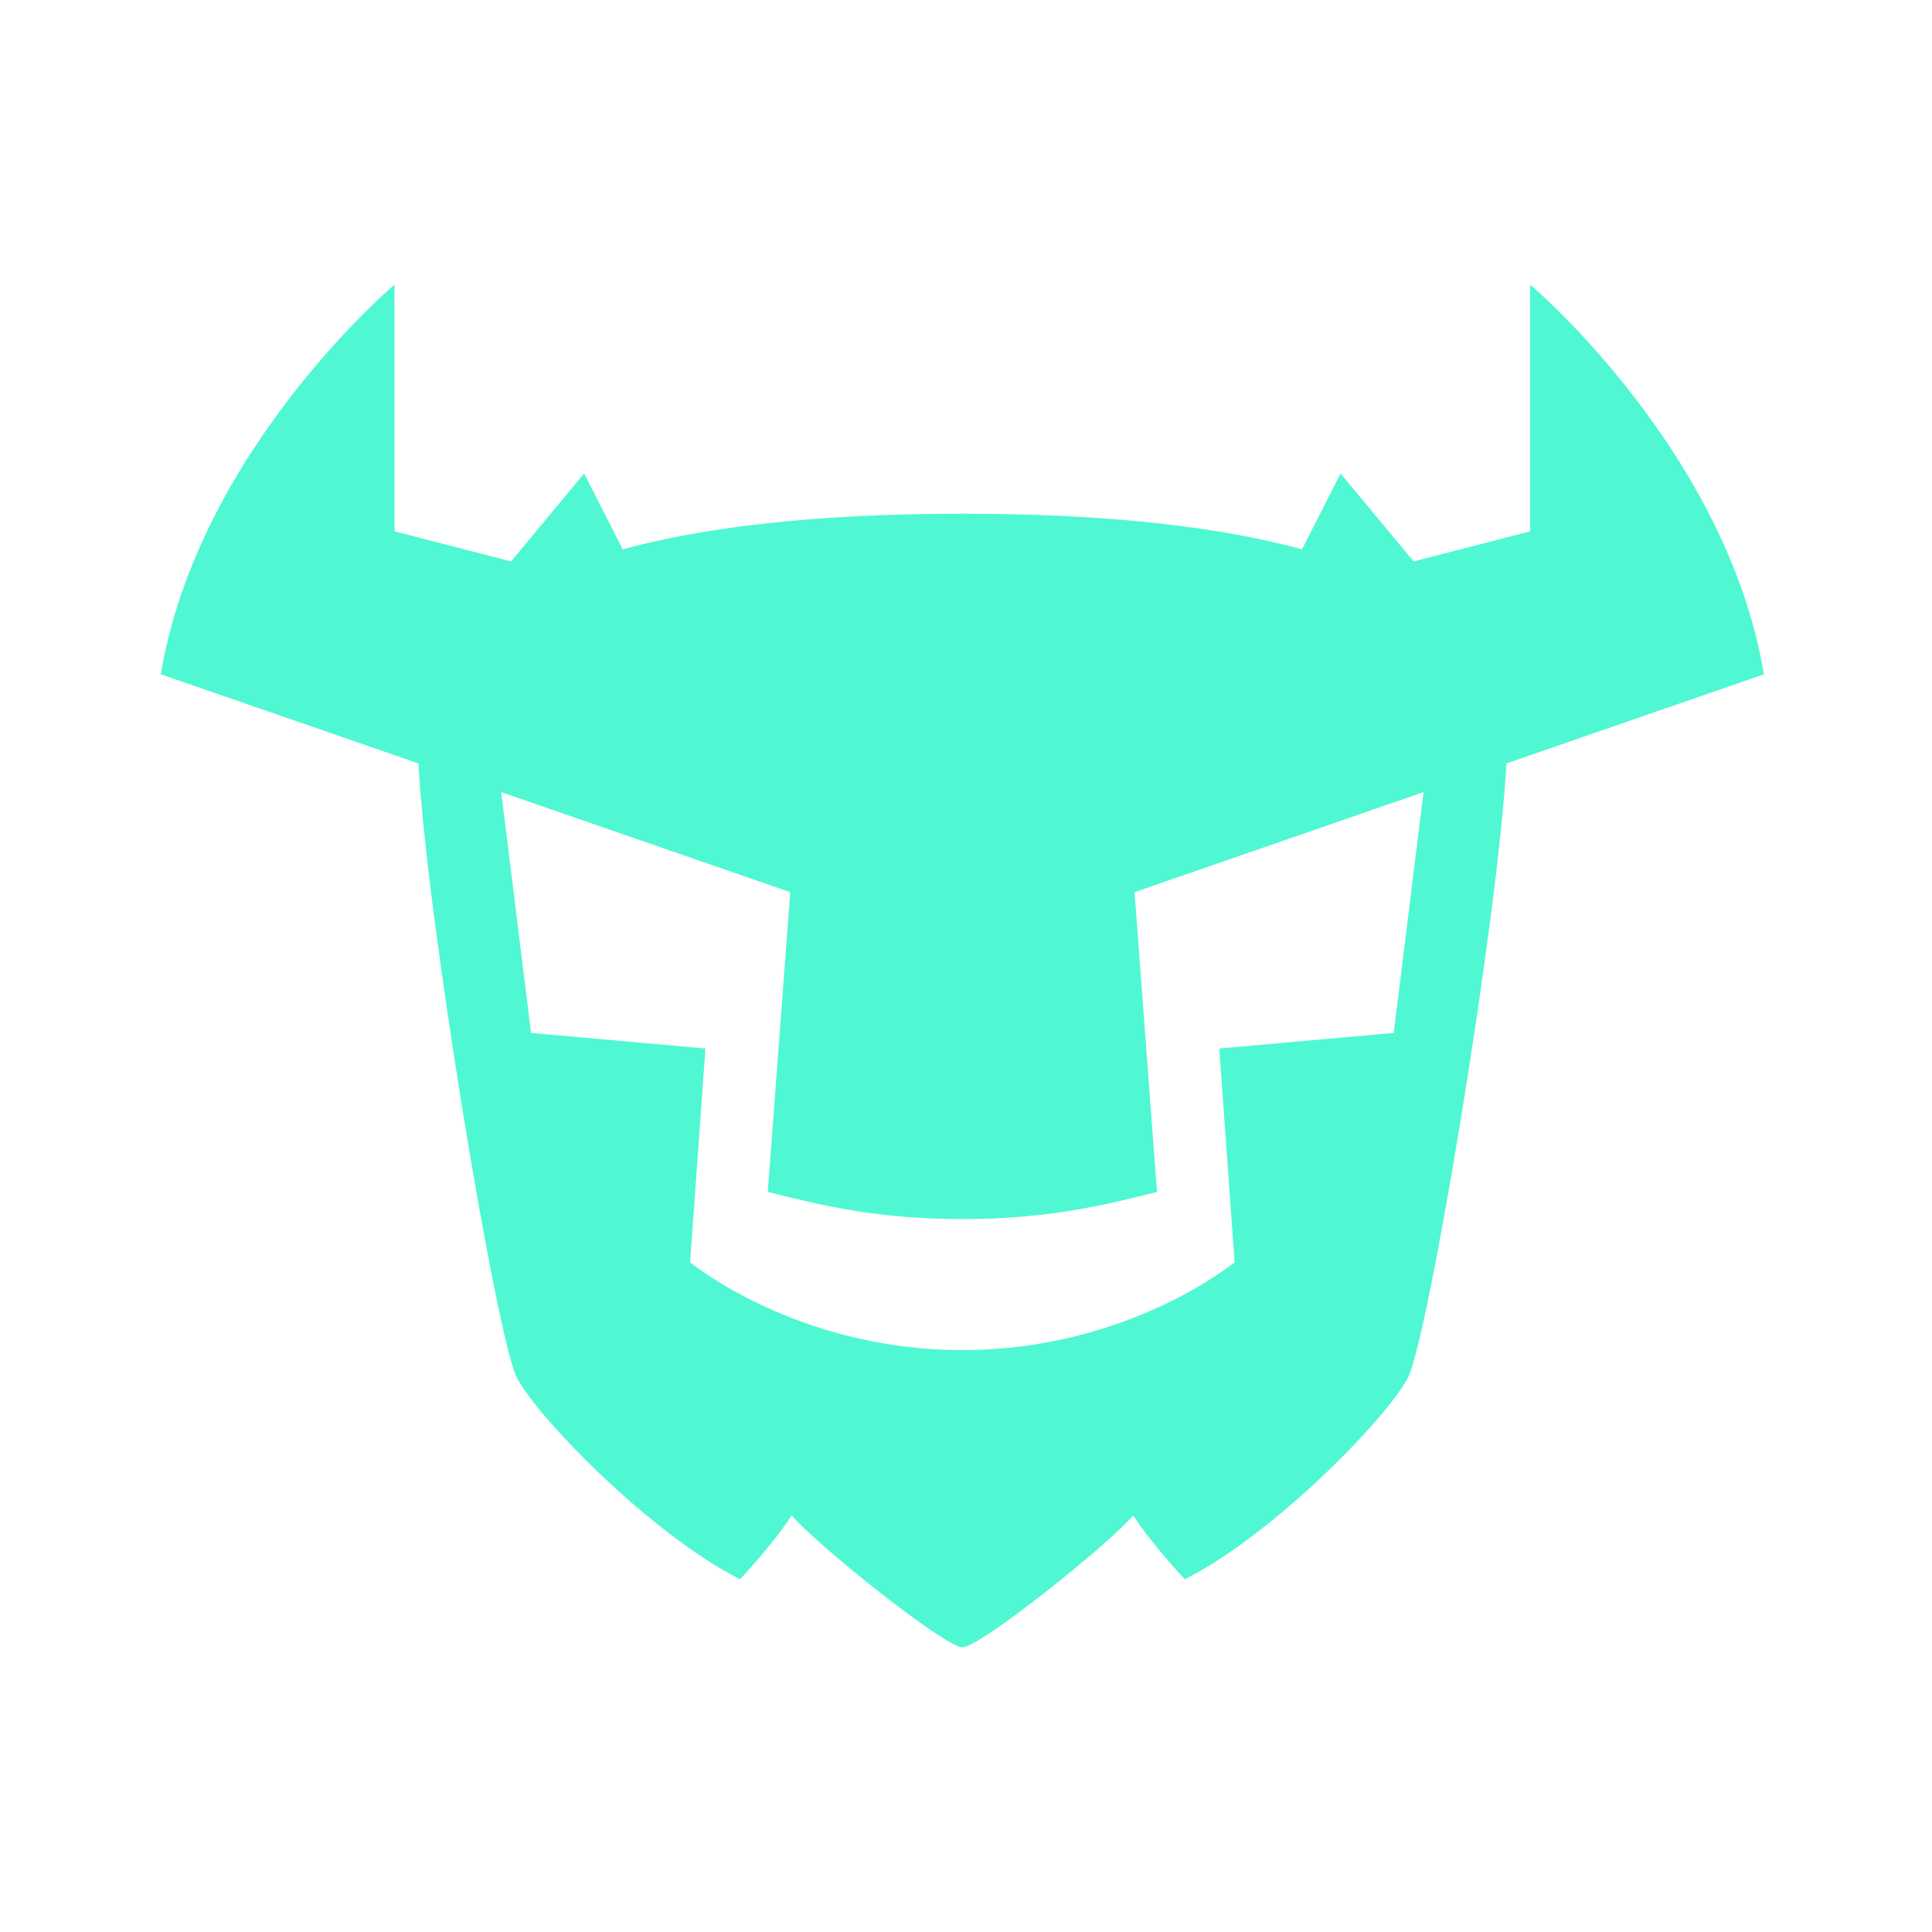
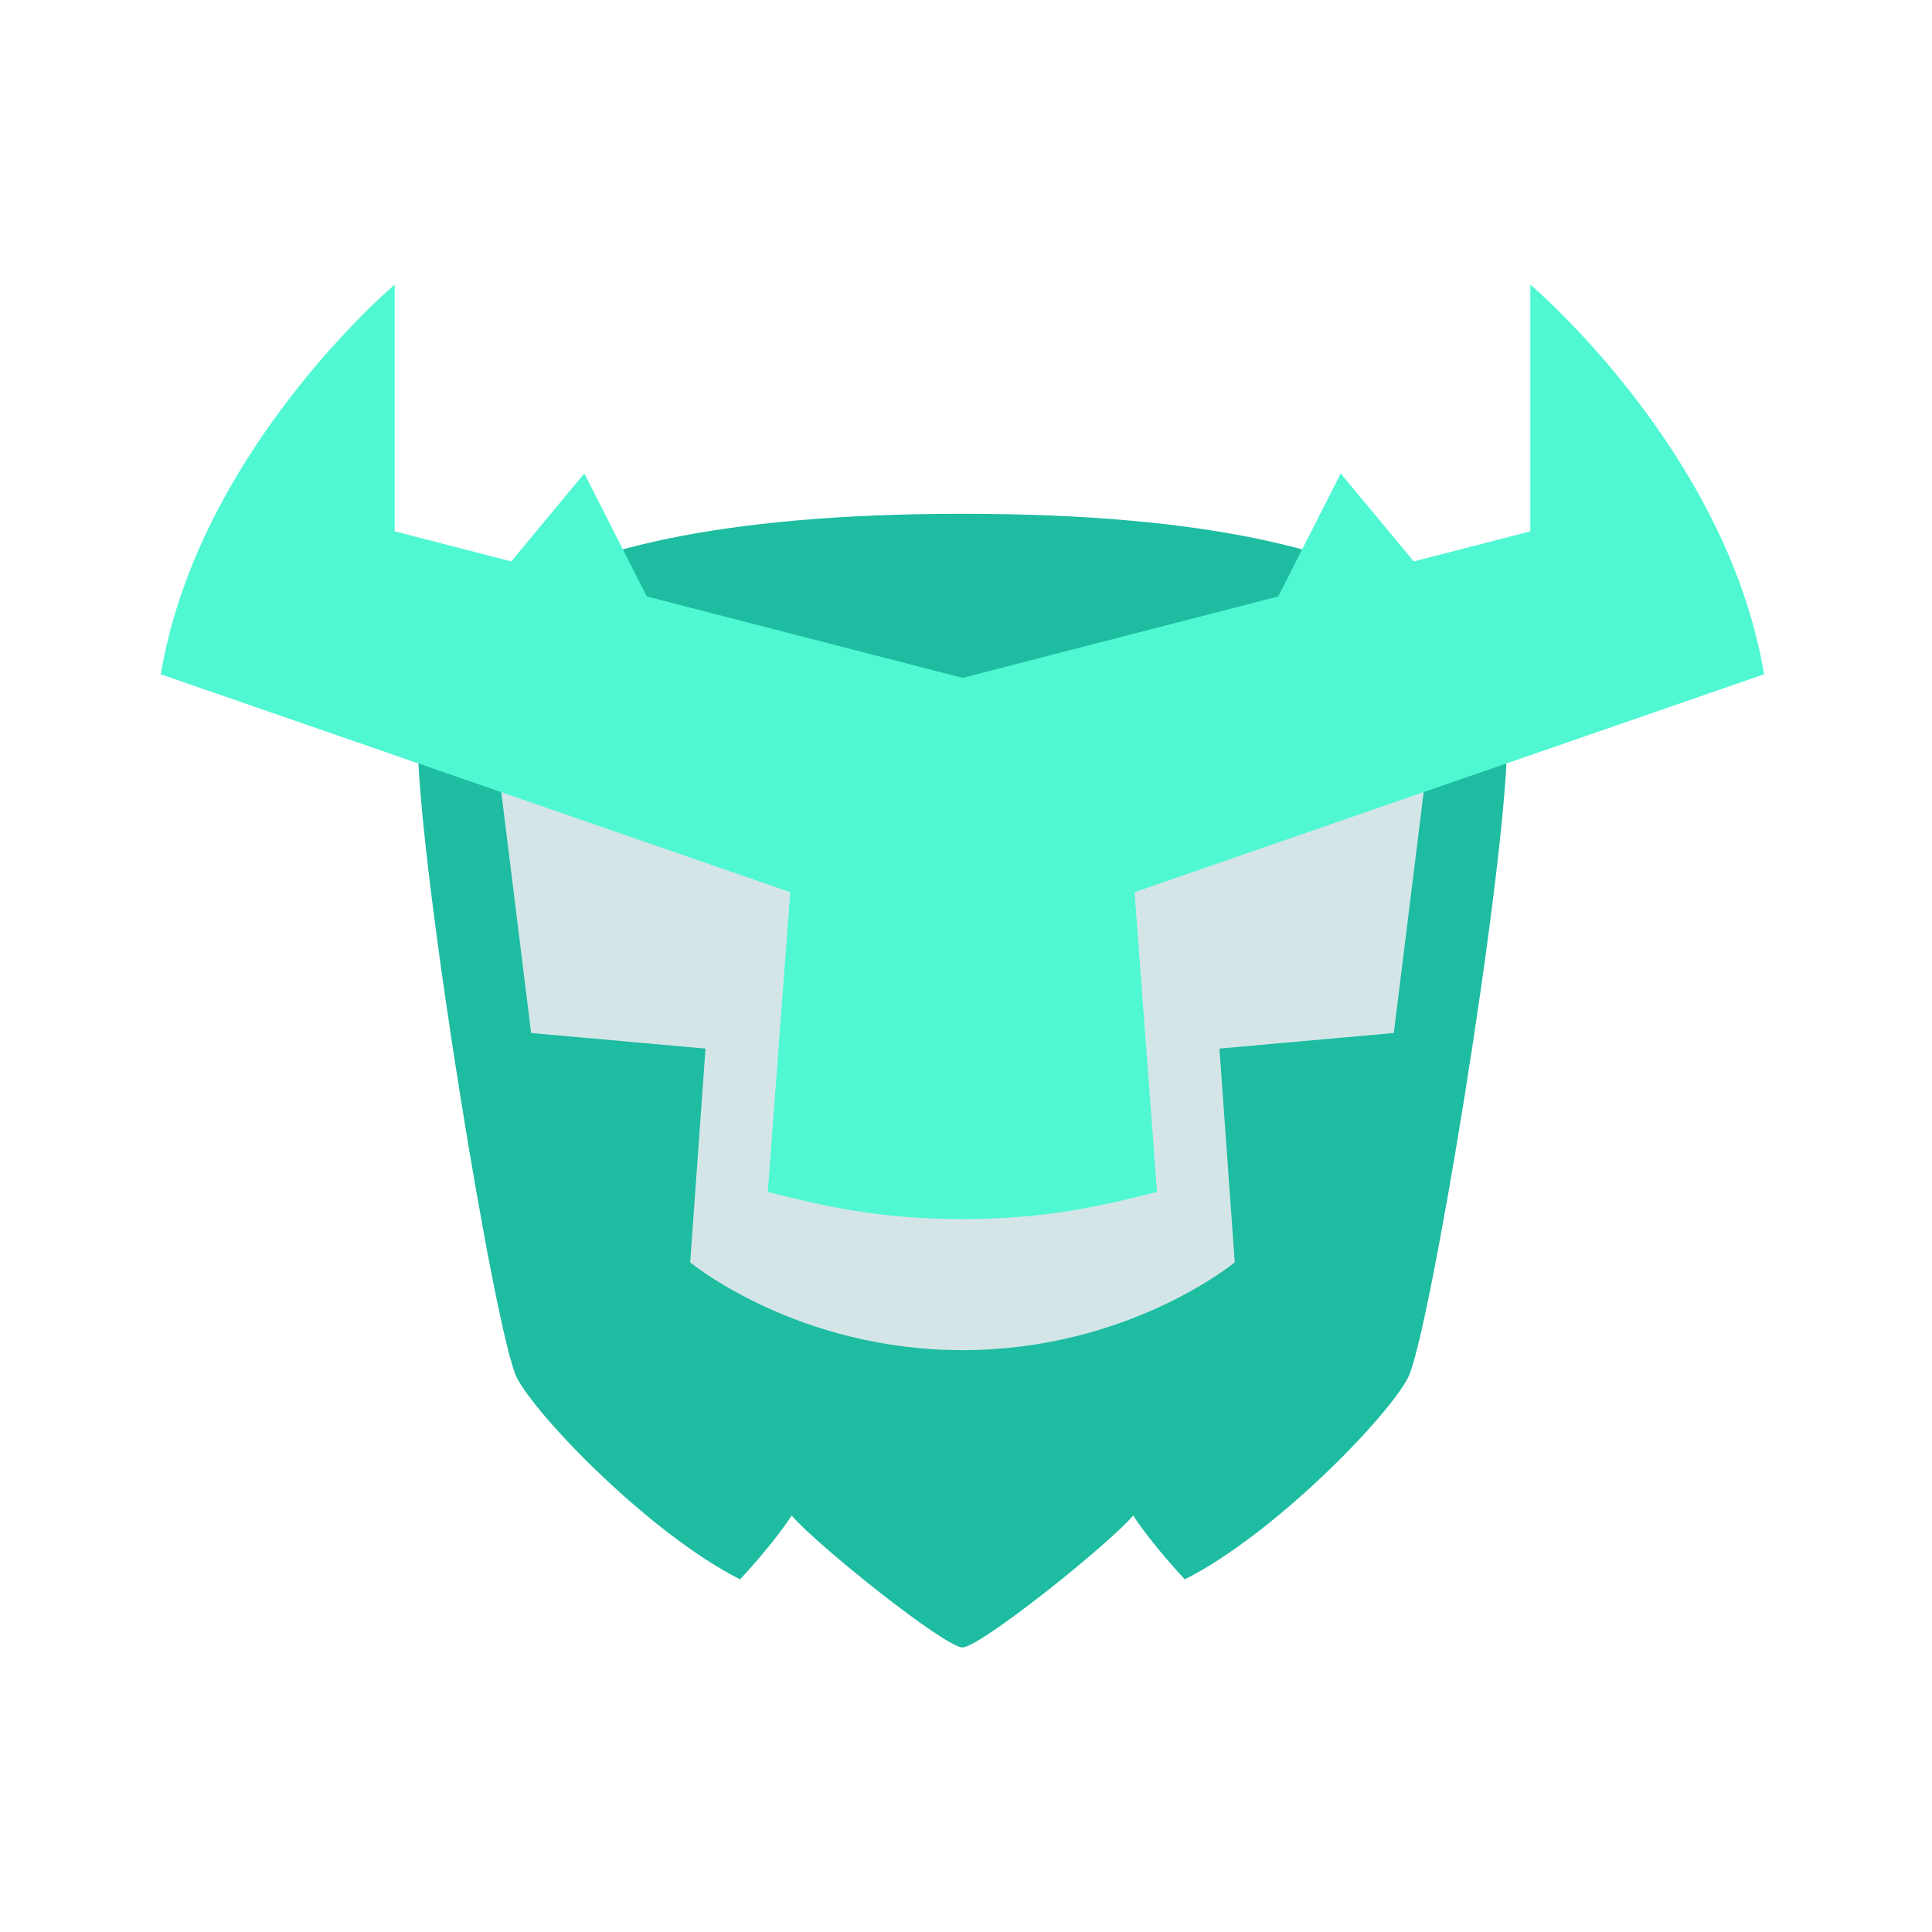
<svg xmlns="http://www.w3.org/2000/svg" width="16" height="16" viewBox="0 0 241 240" fill="none">
-   <path d="M220.035 83.61C215.365 55.67 190.875 35 190.875 35V65.78L176.335 69.53L167.225 58.56L162.415 68.02C152.495 65.32 138.835 63.58 120.045 63.58C101.255 63.58 87.595 65.33 77.675 68.02L72.865 58.56L63.755 69.53L49.215 65.78V35C49.215 35 24.725 55.67 20.055 83.61L52.195 94.73C53.245 114.16 61.985 166.61 64.485 171.37C67.145 176.44 81.265 190.93 92.315 196.5C92.315 196.5 96.315 192.27 98.755 188.54C101.855 192.19 117.865 204.99 120.055 204.99C122.245 204.99 138.255 192.2 141.355 188.54C143.795 192.27 147.795 196.5 147.795 196.5C158.845 190.93 172.965 176.44 175.625 171.37C178.125 166.61 186.865 114.16 187.915 94.73L220.055 83.61H220.035ZM173.845 128.35L152.095 130.29L154.005 156.96C154.005 156.96 140.775 167.91 120.045 167.91C99.315 167.91 86.085 156.96 86.085 156.96L87.995 130.29L66.245 128.35L62.525 98.31L98.575 110.79L95.775 148.18C102.475 149.88 109.525 151.57 120.055 151.57C130.585 151.57 137.625 149.88 144.325 148.18L141.525 110.79L177.575 98.31L173.855 128.35H173.845Z" fill="#4FF8D2" />
+   <path d="M120.055 205C117.865 205 101.855 192.2 98.755 188.55C96.315 192.28 92.315 196.51 92.315 196.51C81.265 190.94 67.145 176.45 64.485 171.38C61.865 166.38 52.355 108.8 52.095 92.08C51.755 82.67 57.945 63.59 120.055 63.59C182.165 63.59 188.345 82.67 188.015 92.08C187.765 108.8 178.255 166.38 175.625 171.38C172.965 176.45 158.845 190.94 147.795 196.51C147.795 196.51 143.795 192.28 141.355 188.55C138.255 192.2 122.245 205 120.055 205Z" fill="#1EBCA1" />
+   <path d="M120.055 167.92C99.325 167.92 86.095 156.97 86.095 156.97L88.005 130.3L66.255 128.36L62.345 96.81H177.775L173.865 128.36L152.115 130.3L154.025 156.97C154.025 156.97 140.795 167.92 120.065 167.92H120.055Z" fill="#D4E5E8" />
+   <path d="M141.535 110.79L220.055 83.61C215.385 55.67 190.895 35 190.895 35V65.78L176.355 69.53L167.245 58.56L159.445 73.9L120.065 84.06L80.685 73.9L72.885 58.56L63.775 69.53L49.235 65.78V35C49.235 35 24.725 55.67 20.055 83.61L98.575 110.79L95.775 148.18C102.475 149.88 109.525 151.57 120.055 151.57C130.585 151.57 137.625 149.88 144.325 148.18L141.525 110.79H141.535Z" fill="#4FF8D2" />
</svg>
